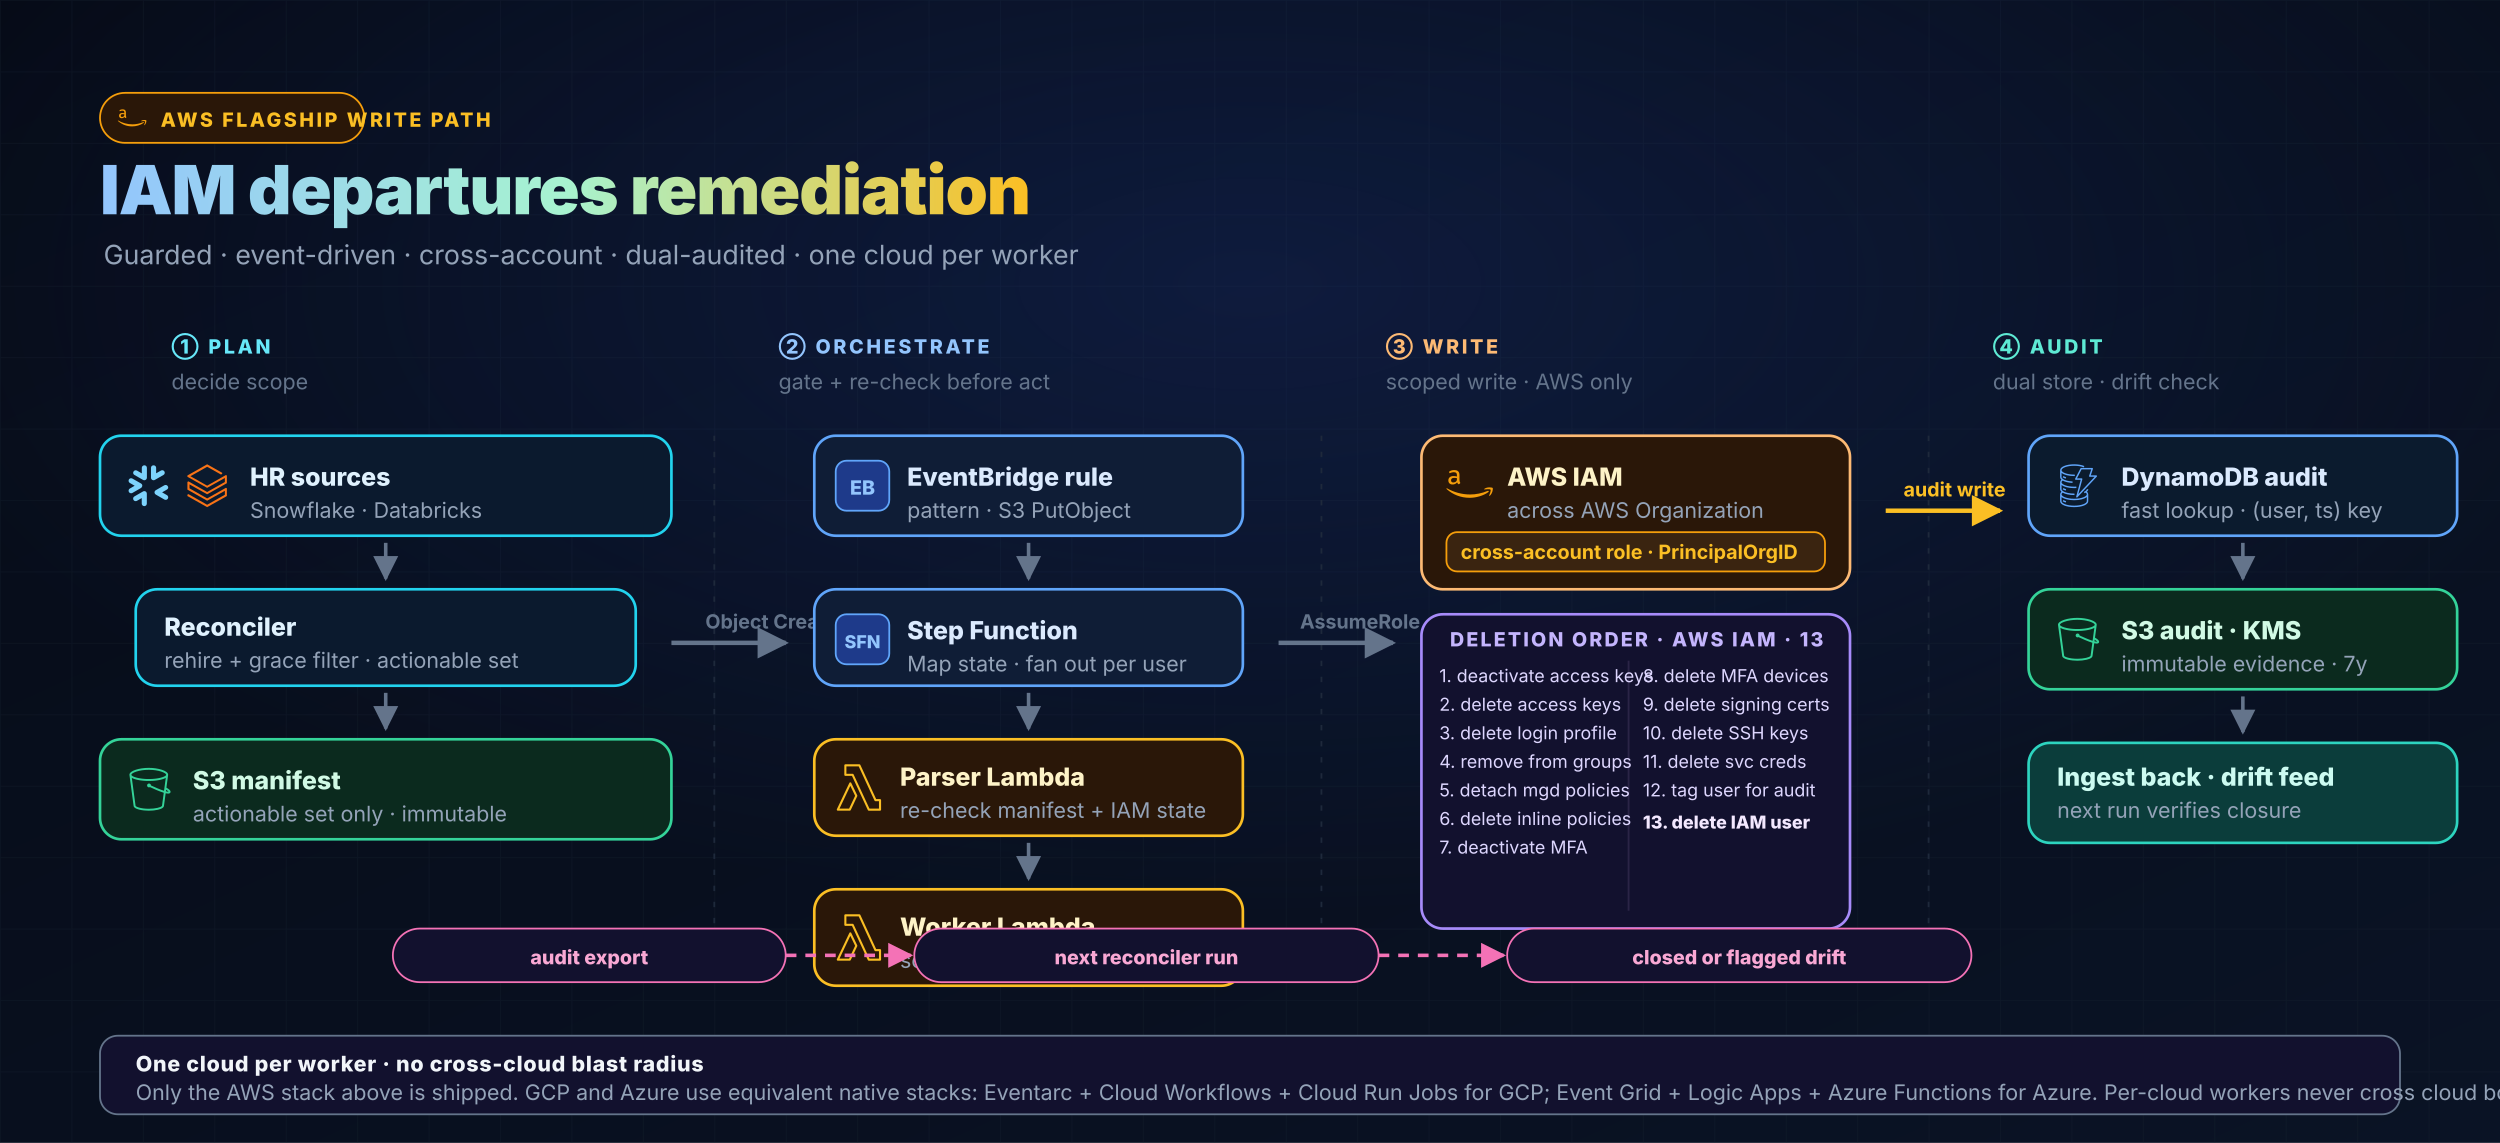
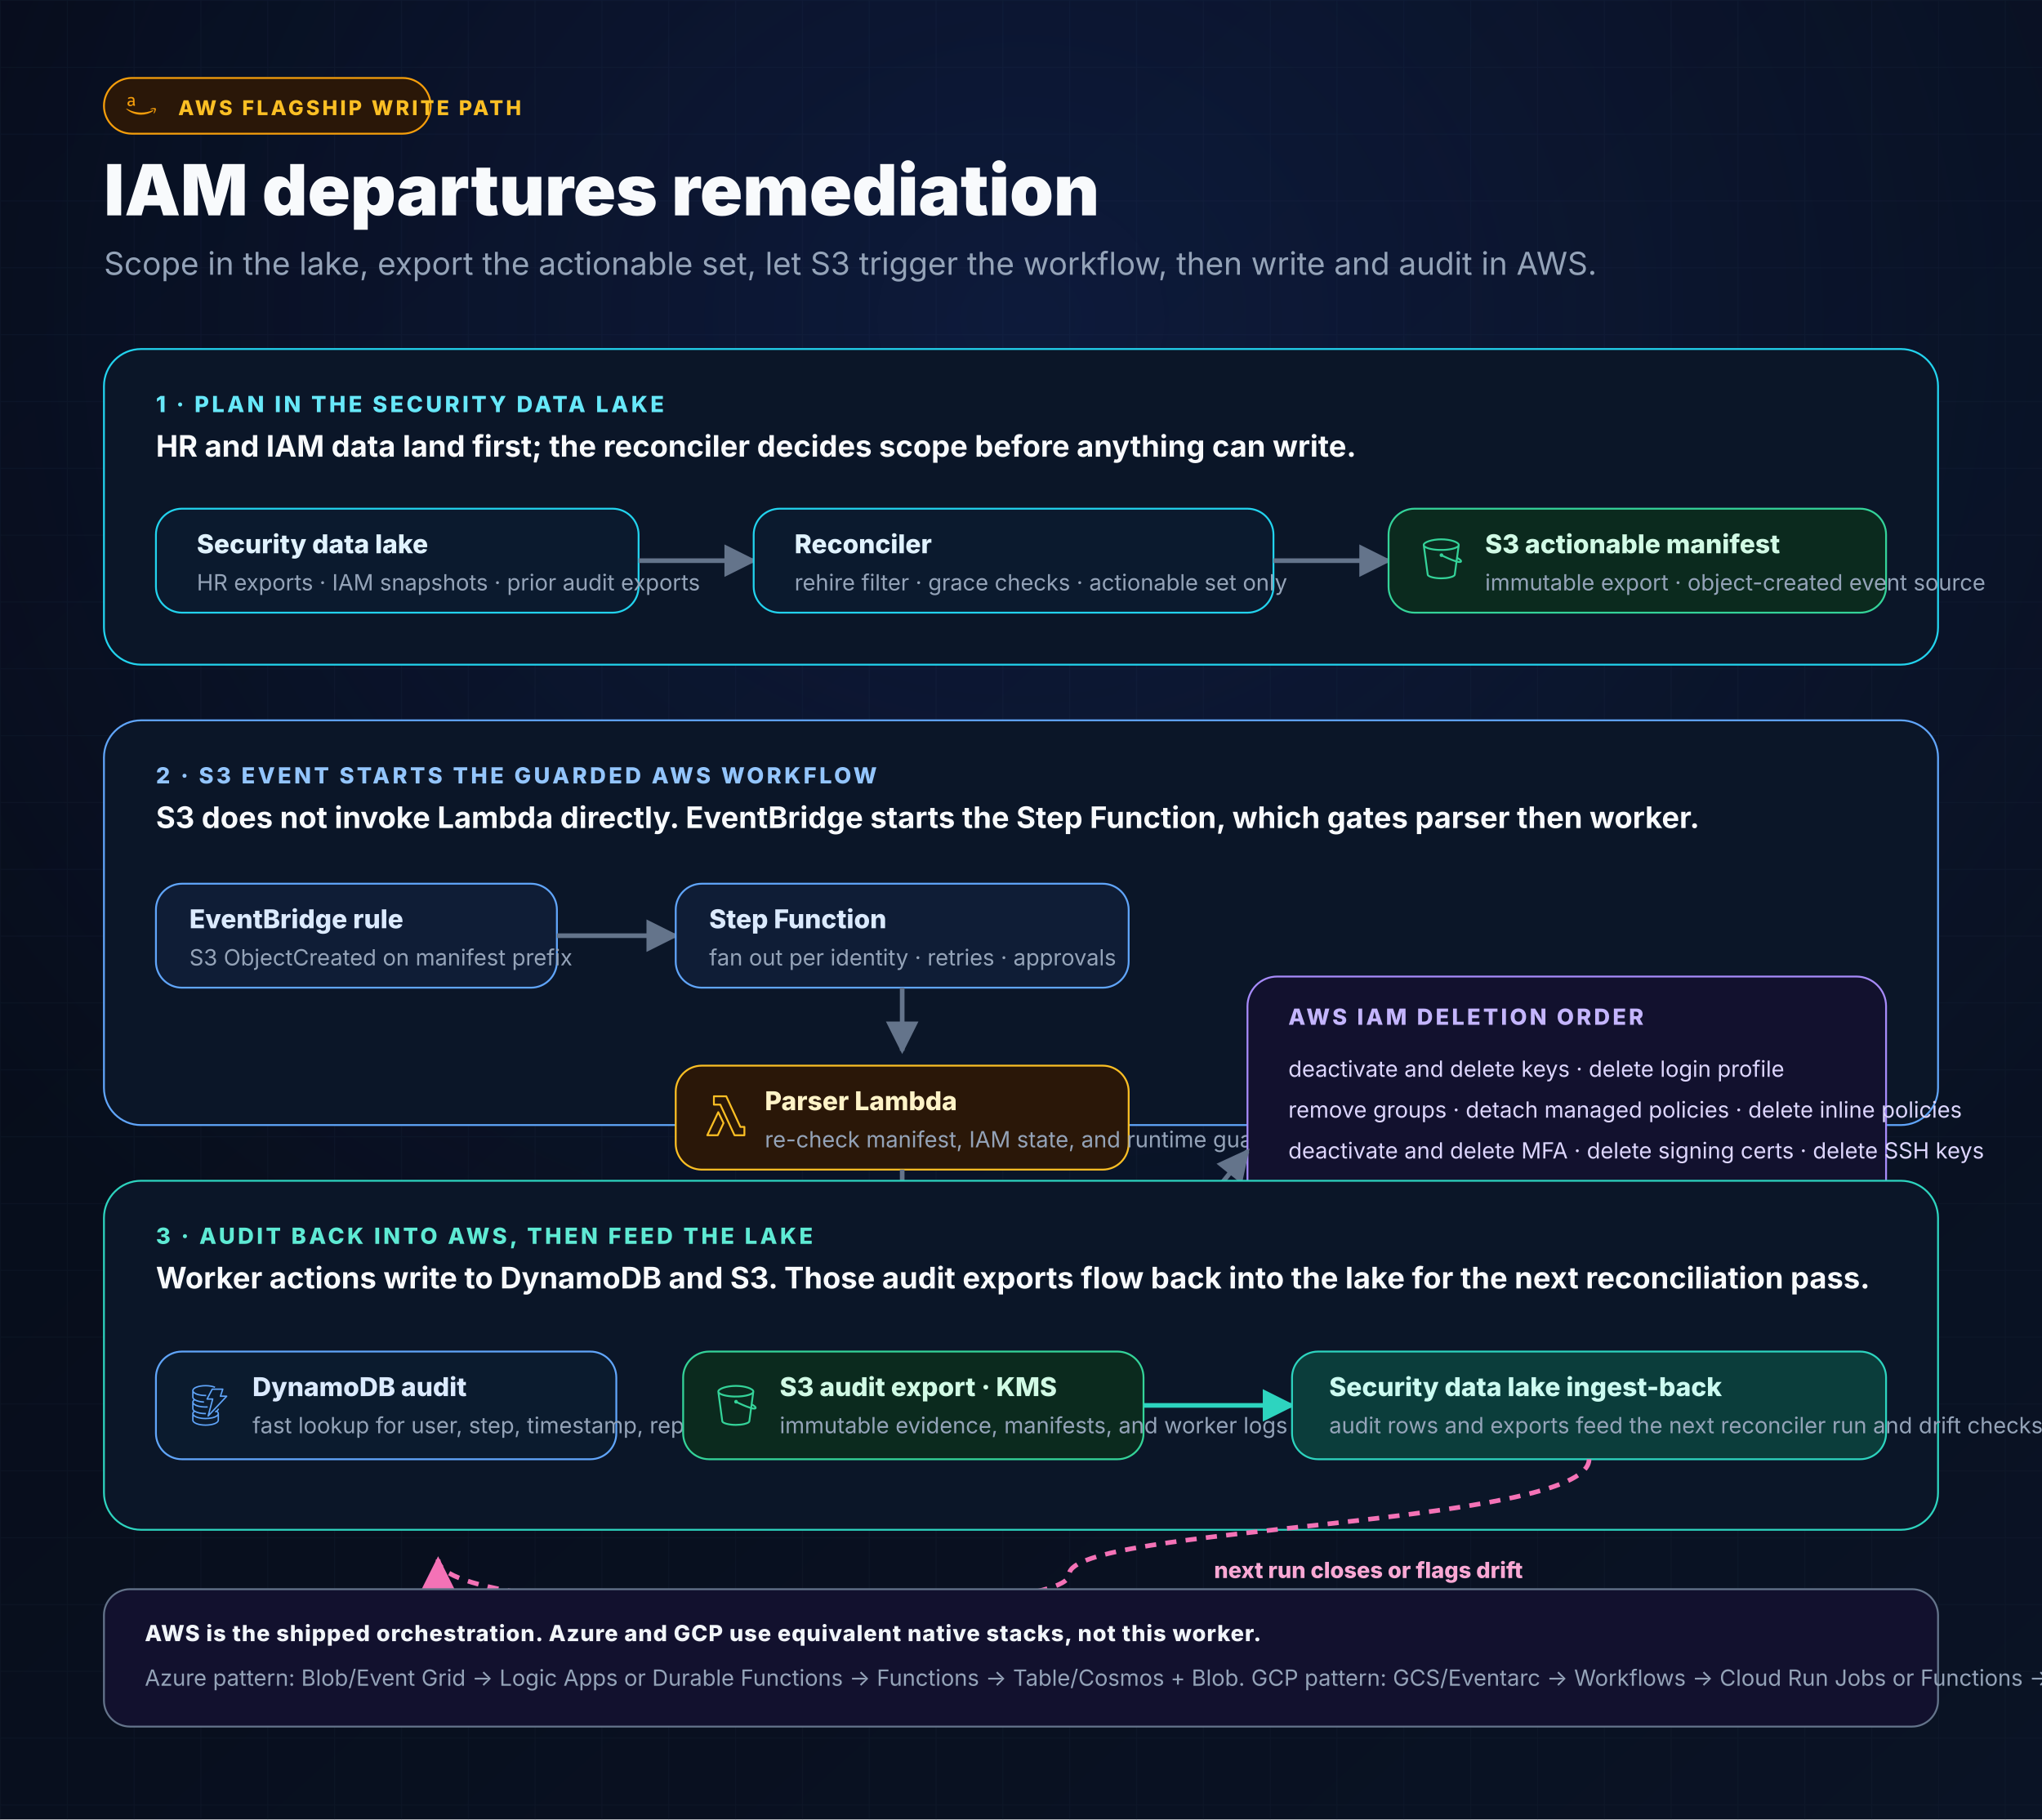
- <svg xmlns="http://www.w3.org/2000/svg" width="1400" height="640" viewBox="0 0 1400 640" role="img" aria-labelledby="title desc">
+ <svg xmlns="http://www.w3.org/2000/svg" width="1100" height="980" viewBox="0 0 1100 980" role="img" aria-labelledby="title desc">
  <defs>
    <linearGradient id="bg" x1="0" y1="0" x2="1" y2="1">
      <stop offset="0%" stop-color="#060b17" />
      <stop offset="100%" stop-color="#0a1325" />
    </linearGradient>
-     <radialGradient id="glow" cx="50%" cy="25%" r="55%">
-       <stop offset="0%" stop-color="#1e3a8a" stop-opacity="0.3" />
+     <radialGradient id="glow" cx="50%" cy="18%" r="65%">
+       <stop offset="0%" stop-color="#1e3a8a" stop-opacity="0.28" />
      <stop offset="100%" stop-color="#1e3a8a" stop-opacity="0" />
    </radialGradient>
-     <linearGradient id="title" x1="0" y1="0" x2="1" y2="0">
-       <stop offset="0%" stop-color="#93c5fd" />
-       <stop offset="50%" stop-color="#a7f3d0" />
-       <stop offset="100%" stop-color="#fbbf24" />
-     </linearGradient>
-     <pattern id="grid" x="0" y="0" width="40" height="40" patternUnits="userSpaceOnUse">
-       <path d="M40 0H0V40" fill="none" stroke="#1e293b" stroke-opacity="0.25" stroke-width="1" />
+     <pattern id="grid" x="0" y="0" width="36" height="36" patternUnits="userSpaceOnUse">
+       <path d="M36 0H0V36" fill="none" stroke="#1e293b" stroke-opacity="0.22" stroke-width="1" />
    </pattern>
    <marker id="arrow" viewBox="0 0 10 10" refX="9" refY="5" markerWidth="7" markerHeight="7" orient="auto">
-       <path d="M 0 0 L 10 5 L 0 10 z" fill="#64748b" />
-     </marker>
-     <marker id="arrowAmber" viewBox="0 0 10 10" refX="9" refY="5" markerWidth="7" markerHeight="7" orient="auto">
-       <path d="M 0 0 L 10 5 L 0 10 z" fill="#fbbf24" />
+       <path d="M0 0L10 5L0 10Z" fill="#64748b" />
    </marker>
    <marker id="arrowTeal" viewBox="0 0 10 10" refX="9" refY="5" markerWidth="7" markerHeight="7" orient="auto">
-       <path d="M 0 0 L 10 5 L 0 10 z" fill="#2dd4bf" />
+       <path d="M0 0L10 5L0 10Z" fill="#2dd4bf" />
    </marker>
-     <marker id="arrowDashed" viewBox="0 0 10 10" refX="9" refY="5" markerWidth="7" markerHeight="7" orient="auto">
-       <path d="M 0 0 L 10 5 L 0 10 z" fill="#f472b6" />
+     <marker id="arrowPink" viewBox="0 0 10 10" refX="9" refY="5" markerWidth="7" markerHeight="7" orient="auto">
+       <path d="M0 0L10 5L0 10Z" fill="#f472b6" />
    </marker>
    <symbol id="aws" viewBox="0 0 24 24">
      <path fill="#f59e0b" d="M6.763 10.036c0 .296.032.535.088.71.064.176.144.368.256.576.04.063.056.127.056.183 0 .08-.048.16-.152.24l-.503.335a.383.383 0 0 1-.208.072c-.08 0-.16-.04-.239-.112a2.47 2.47 0 0 1-.287-.375 6.18 6.18 0 0 1-.248-.471c-.622.734-1.405 1.101-2.347 1.101-.67 0-1.205-.191-1.596-.574-.391-.384-.59-.894-.59-1.533 0-.678.239-1.23.726-1.644.487-.415 1.133-.623 1.955-.623.272 0 .551.024.846.064.296.04.6.104.918.176v-.583c0-.607-.127-1.03-.375-1.277-.255-.248-.686-.367-1.3-.367-.28 0-.568.031-.863.103-.295.072-.583.16-.862.272a2.287 2.287 0 0 1-.28.104.488.488 0 0 1-.127.023c-.112 0-.168-.08-.168-.247v-.391c0-.128.016-.224.056-.28a.597.597 0 0 1 .224-.167c.279-.144.614-.264 1.005-.36a4.84 4.84 0 0 1 1.246-.151c.95 0 1.644.216 2.091.647.439.43.662 1.085.662 1.963v2.586zm-3.24 1.214c.263 0 .534-.048.822-.144.287-.096.543-.271.758-.51.128-.152.224-.32.272-.512.047-.191.08-.423.08-.694v-.335a6.66 6.66 0 0 0-.735-.136 6.02 6.02 0 0 0-.75-.048c-.535 0-.926.104-1.19.32-.263.215-.39.518-.39.917 0 .375.095.655.295.846.191.2.47.296.838.296zM21.698 16.207c-2.626 1.94-6.442 2.969-9.722 2.969-4.598 0-8.74-1.7-11.87-4.526-.247-.223-.024-.527.272-.351 3.384 1.963 7.559 3.153 11.877 3.153 2.914 0 6.114-.607 9.06-1.852.439-.2.814.287.383.607zM22.792 14.961c-.336-.43-2.22-.207-3.074-.103-.255.032-.295-.192-.063-.36 1.5-1.053 3.967-.75 4.254-.399.287.36-.08 2.826-1.485 4.007-.215.184-.423.088-.327-.151.32-.79 1.03-2.57.695-2.994z" />
    </symbol>
    <symbol id="lambda" viewBox="0 0 24 24">
      <path fill="#fbbf24" d="M4.986 0c-.294.003-.533.247-.534.548L4.446 5.456c0 .145.06.283.159.389a.532.532 0 0 0 .381.156h3.428l8.197 17.68a.536.536 0 0 0 .488.318h5.811c.297 0 .543-.245.543-.548V18.544c0-.303-.239-.548-.542-.548h-2.014L12.739.315C12.647.124 12.456 0 12.245 0h-7.254Zm.54 1.091h6.368l8.16 17.68a.536.536 0 0 0 .488.318h1.818v3.817H17.437L9.24 5.226a.536.536 0 0 0-.488-.318H5.522Zm2.014 8.237c-.21.001-.394.119-.486.31L.6 23.213a.551.551 0 0 0 .031.528.533.533 0 0 0 .454.25h6.169a.547.547 0 0 0 .497-.31l3.38-7.166a.54.54 0 0 0-.003-.469L8.036 9.637a.547.547 0 0 0-.494-.31Zm.006 1.804 2.488 5.152-3.121 6.621H1.946Z" />
    </symbol>
    <symbol id="s3" viewBox="0 0 24 24">
      <path fill="#34d399" d="M20.913 13.147l.12-.895c.947.576 1.258.922 1.354 1.071-.16.031-.562.046-1.474-.176zm-2.174 7.988a.547.547 0 0 0-.005.073c0 .084-.207.405-1.124.768a10.28 10.28 0 0 1-1.438.432c-1.405.325-3.128.504-4.853.504-4.612 0-7.412-1.184-7.412-1.704a.547.547 0 0 0-.005-.073L1.81 5.602c.135.078.28.154.432.227.042.02.086.038.128.057.134.062.272.122.417.18l.179.069c.154.058.314.114.478.168.043.013.084.029.13.043.207.065.423.127.646.187l.176.044c.175.044.353.087.534.127a23.414 23.414 0 0 0 .843.17l.121.023c.252.045.508.085.768.122.071.011.144.02.216.03.2.027.4.053.604.077l.24.027c.245.026.49.05.74.07l.081.009c.275.022.552.04.83.056l.233.012c.21.01.422.018.633.025a33.088 33.088 0 0 0 2.795-.026l.232-.011c.278-.016.555-.034.83-.056l.08-.008c.25-.02.497-.045.742-.072l.238-.026c.205-.024.408-.05.609-.077.07-.01.141-.019.211-.03.261-.037.519-.078.772-.122l.111-.02c.215-.04.427-.082.634-.125l.212-.047c.186-.041.368-.085.546-.13l.166-.042c.225-.06.444-.122.654-.189.04-.012.077-.026.115-.038a10.6 10.6 0 0 0 .493-.173c.058-.021.114-.044.17-.066.15-.06.293-.12.43-.185.038-.017.079-.034.116-.052.153-.073.3-.15.436-.228l-.976 7.245c-2.488-.78-5.805-2.292-7.311-3a1.09 1.09 0 0 0-1.088-1.085c-.6 0-1.088.489-1.088 1.088 0 .6.488 1.089 1.088 1.089.196 0 .378-.056.537-.148 1.72.812 5.144 2.367 7.715 3.15zm-7.42-20.047c5.677 0 9.676 1.759 9.75 2.736l-.014.113c-.01.033-.031.067-.048.101-.015.028-.026.057-.047.087-.024.033-.058.068-.09.102-.028.03-.051.06-.084.09-.038.035-.087.07-.133.105-.04.03-.074.06-.119.091-.053.036-.116.071-.177.107-.05.03-.095.06-.15.09-.068.036-.147.073-.222.11-.059.028-.114.057-.177.085-.084.038-.177.074-.268.111-.068.027-.13.054-.203.082-.097.036-.205.072-.31.107-.075.026-.148.053-.228.079-.111.035-.233.069-.35.103-.085.024-.165.05-.253.073-.124.034-.258.065-.389.098-.093.022-.181.046-.278.068-.139.032-.287.061-.433.091-.098.02-.191.041-.293.06-.155.03-.32.057-.482.084-.1.018-.198.036-.302.052-.166.026-.342.048-.515.072-.11.014-.213.03-.325.044-.181.023-.372.041-.56.06-.11.012-.218.025-.332.036-.188.016-.386.029-.58.043-.122.009-.24.02-.364.028-.207.012-.422.02-.635.028-.12.005-.234.012-.354.016a35.605 35.605 0 0 1-2.069 0c-.12-.004-.234-.011-.352-.016-.214-.008-.43-.016-.637-.028-.122-.008-.238-.02-.36-.027-.195-.015-.394-.028-.584-.044-.11-.01-.215-.024-.324-.035-.19-.02-.384-.038-.568-.06l-.315-.044c-.176-.024-.355-.046-.525-.073-.1-.015-.192-.033-.29-.05-.167-.028-.335-.055-.494-.086-.096-.018-.183-.038-.276-.056-.151-.032-.305-.062-.45-.095-.09-.02-.173-.043-.26-.064-.138-.034-.277-.067-.407-.102-.082-.022-.157-.046-.235-.069a11.75 11.75 0 0 1-.368-.108c-.075-.024-.141-.049-.213-.073-.11-.037-.223-.075-.325-.113-.067-.025-.125-.051-.188-.077-.096-.038-.195-.076-.282-.115-.06-.027-.11-.054-.166-.08-.08-.039-.162-.077-.233-.116-.052-.028-.094-.055-.142-.084-.063-.038-.13-.075-.185-.113-.043-.029-.075-.058-.113-.086-.048-.037-.098-.073-.139-.11-.032-.029-.054-.057-.08-.087-.033-.035-.069-.07-.093-.104-.02-.03-.031-.058-.046-.086-.018-.035-.039-.068-.049-.102l-.015-.113c.076-.977 4.074-2.736 9.748-2.736zm12.182 12.124c-.118-.628-.84-1.291-2.31-2.128l.963-7.16a.531.531 0 0 0 .005-.073C22.16 1.581 16.447 0 11.32 0 6.194 0 .482 1.581.482 3.851a.58.58 0 0 0 .005.072L2.819 21.25c.071 2.002 5.236 2.75 8.5 2.75 1.805 0 3.615-.188 5.098-.531.598-.138 1.133-.3 1.592-.48 1.18-.467 1.789-1.053 1.813-1.739l.945-7.018c.557.131 1.016.197 1.389.197.54 0 .902-.137 1.134-.413a.956.956 0 0 0 .21-.804Z" />
    </symbol>
    <symbol id="dynamo" viewBox="0 0 24 24">
-       <path fill="#60a5fa" d="M16.606 20.705v-2.371c-1.263 1.082-3.884 1.795-7.066 1.795-3.184 0-5.805-.714-7.068-1.797v2.369c0 1.168 2.903 2.47 7.068 2.47 4.16 0 7.06-1.3 7.066-2.466zm.001-6.765l.817-.005v.005c0 .517-.258.998-.75 1.441.601.54.75 1.071.75 1.449a1661.7 1661.7 0 0 0 0 3.87c0 1.881-3.389 3.3-7.884 3.3-4.471 0-7.846-1.404-7.88-3.27a583.119 583.119 0 0 1-.003-3.909c.001-.375.15-.9.745-1.437-.592-.538-.743-1.062-.746-1.435v-3.892c.002-.377.153-.903.747-1.438-.593-.54-.744-1.062-.747-1.435 0-1.357-.002-2.735.002-3.897C1.674 1.412 5.056 0 9.54 0c2.159 0 4.233.356 5.689.974l-.315.766c-1.36-.58-3.319-.91-5.374-.91-4.165 0-7.067 1.3-7.067 2.47 0 1.168 2.902 2.47 7.067 2.47.115 0 .222 0 .334-.005l.033.828c-.122.006-.245.006-.367.006-3.184 0-5.805-.714-7.068-1.798v2.38c.005.45.45.843.821 1.093 1.116.736 3.114 1.239 5.34 1.342l-.037.829c-2.254-.105-4.23-.59-5.5-1.332-.318.245-.623.573-.623.952 0 1.168 2.902 2.47 7.067 2.47.411 0 .812-.014 1.203-.042l.06.826c-.41.03-.833.045-1.263.045-3.184 0-5.805-.713-7.068-1.797v2.368c.005.462.449.855.821 1.104 1.275.842 3.67 1.366 6.247 1.366h.182v.83H9.54c-2.62 0-4.99-.507-6.444-1.359-.317.245-.623.574-.623.954 0 1.168 2.902 2.47 7.067 2.47 4.159 0 7.058-1.298 7.066-2.465v-.007c0-.377-.303-.705-.62-.948a5.732 5.732 0 0 1-.662.336l-.316-.764c.3-.128.56-.266.776-.412.376-.254.823-.651.823-1.1zm4.377-6.915h-2.717a.406.406 0 0 1-.332-.173.42.42 0 0 1-.055-.375l1.204-3.597h-5.403l-2.583 4.974h2.623c.128 0 .248.06.325.164a.418.418 0 0 1 .069.36l-2.249 8.365zm1.249-.128l-10.89 11.608a.408.408 0 0 1-.498.075.418.418 0 0 1-.192-.471l2.534-9.426h-2.766a.407.407 0 0 1-.349-.2.418.418 0 0 1-.012-.407l3.014-5.804a.408.408 0 0 1 .36-.222h6.22c.132 0 .256.065.332.174a.422.422 0 0 1 .055.374l-1.204 3.598h3.1c.164 0 .31.099.375.251a.422.422 0 0 1-.08.45zM3.085 20.723a8.107 8.107 0 0 0 1.72.72l.233-.794a7.32 7.32 0 0 1-1.546-.645zm1.72-5.984l.233-.795a7.262 7.262 0 0 1-1.546-.646l-.407.72a8.051 8.051 0 0 0 1.72.72zm-1.72-7.427l.407-.719c.418.244.939.462 1.546.646l-.232.794a8.046 8.046 0 0 1-1.72-.72Z" />
-     </symbol>
-     <symbol id="snowflake" viewBox="0 0 24 24">
-       <path fill="#7dd3fc" d="M7.602 12.4c.038-.151.076-.304.076-.456 0-.114-.038-.228-.038-.342-.114-.343-.304-.647-.646-.838l-4.87-2.777c-.685-.38-1.56-.152-1.94.533-.381.685-.153 1.56.532 1.94l2.701 1.56-2.701 1.56c-.685.38-.913 1.256-.533 1.94.38.685 1.256.914 1.94.533l4.832-2.777c.343-.267.571-.533.647-.876zm1.332 2.626c-.266-.038-.57.038-.837.19l-4.832 2.777c-.685.38-.913 1.256-.532 1.94.38.686 1.255.914 1.94.533l2.701-1.56v3.12c0 .8.647 1.408 1.446 1.408.799 0 1.407-.647 1.407-1.408v-5.592c0-.761-.57-1.37-1.293-1.408zm4.946-6.088c.266.038.57-.038.837-.19l4.832-2.777c.685-.38.913-1.256.532-1.94-.38-.686-1.255-.914-1.94-.533l-2.701 1.56V1.975c0-.799-.647-1.408-1.446-1.408-.799 0-1.446.609-1.446 1.408V7.53c0 .76.609 1.37 1.332 1.407zM3.265 5.97l4.832 2.777c.266.152.533.19.837.19.723-.038 1.331-.684 1.331-1.407V1.975c0-.799-.646-1.408-1.407-1.408-.799 0-1.446.647-1.446 1.408v3.12l-2.701-1.56c-.685-.38-1.56-.152-1.94.533-.419.646-.19 1.521.494 1.902zm18.22 8.184l-2.701 1.56 2.7 1.56c.686.38.914 1.256.533 1.94-.38.685-1.255.913-1.94.533l-4.832-2.778a1.644 1.644 0 01-.647-.798c-.037-.153-.076-.305-.076-.457 0-.114.039-.228.039-.342.114-.343.342-.647.646-.837l4.832-2.778c.685-.38 1.56-.152 1.94.533.457.609.19 1.484-.494 1.864z" />
-     </symbol>
-     <symbol id="databricks" viewBox="0 0 24 24">
-       <path fill="#f97316" d="M.95 14.184L12 20.403l9.919-5.55v2.21L12 22.662l-10.484-5.96-.565.308v.77L12 24l11.05-6.218v-4.317l-.515-.309L12 19.118l-9.867-5.653v-2.21L12 16.805l11.05-6.218V6.32l-.515-.308L12 11.974 2.647 6.681 12 1.388l7.76 4.368.668-.411v-.566L12 0 .95 6.27v.72L12 13.207l9.919-5.55v2.26L12 15.52 1.516 9.56l-.565.308Z" />
+       <path fill="#60a5fa" d="M16.606 20.705v-2.371c-1.263 1.082-3.884 1.795-7.066 1.795-3.184 0-5.805-.714-7.068-1.797v2.369c0 1.168 2.903 2.47 7.068 2.47 4.16 0 7.06-1.3 7.066-2.466zm.001-6.765l.817-.005v.005c0 .517-.258.998-.75 1.441.601.54.75 1.071.75 1.449a1661.7 1661.7 0 0 0 0 3.87c0 1.881-3.389 3.3-7.884 3.3-4.471 0-7.846-1.404-7.88-3.27a583.119 583.119 0 0 1-.003-3.909c.001-.375.15-.9.745-1.437-.592-.538-.743-1.062-.746-1.435v-3.892c.002-.377.153-.903.747-1.438-.593-.54-.744-1.062-.747-1.435 0-1.357-.002-2.735.002-3.897C1.674 1.412 5.056 0 9.54 0c2.159 0 4.233.356 5.689.974l-.315.766c-1.36-.58-3.319-.91-5.374-.91-4.165 0-7.067 1.3-7.067 2.47 0 1.168 2.902 2.47 7.067 2.47.115 0 .222 0 .334-.005l.033.828c-.122.006-.245.006-.367.006-3.184 0-5.805-.714-7.068-1.798v2.38c.005.45.45.843.821 1.093 1.116.736 3.114 1.239 5.34 1.342l-.037.829c-2.254-.105-4.23-.59-5.5-1.332-.318.245-.623.573-.623.952 0 1.168 2.902 2.47 7.067 2.47.411 0 .812-.014 1.203-.042l.06.826c-.41.03-.833.045-1.263.045-3.184 0-5.805-.713-7.068-1.797v2.368c.005.462.449.855.821 1.104 1.275.842 3.67 1.366 6.247 1.366h.182v.83H9.54c-2.62 0-4.99-.507-6.444-1.359-.317.245-.623.574-.623.954 0 1.168 2.902 2.47 7.067 2.47 4.159 0 7.058-1.298 7.066-2.465v-.007c0-.377-.303-.705-.62-.948a5.732 5.732 0 0 1-.662.336l-.316-.764c.3-.128.56-.266.776-.412.376-.254.823-.651.823-1.1zm4.377-6.915h-2.717a.406.406 0 0 1-.332-.173.42.42 0 0 1-.055-.375l1.204-3.597h-5.403l-2.583 4.974h2.623c.128 0 .248.06.325.164a.418.418 0 0 1 .069.36l-2.249 8.365zm1.249-.128l-10.89 11.608a.408.408 0 0 1-.498.075.418.418 0 0 1-.192-.471l2.534-9.426h-2.766a.407.407 0 0 1-.349-.2.418.418 0 0 1-.012-.407l3.014-5.804a.408.408 0 0 1 .36-.222h6.22c.132 0 .256.065.332.174a.422.422 0 0 1 .055.374l-1.204 3.598h3.1c.164 0 .31.099.375.251a.422.422 0 0 1-.08.45z" />
    </symbol>
  </defs>
-   <rect width="1400" height="640" fill="url(#bg)" />
-   <rect width="1400" height="640" fill="url(#grid)" />
-   <rect width="1400" height="640" fill="url(#glow)" />
+   <rect width="1100" height="980" fill="url(#bg)" />
+   <rect width="1100" height="980" fill="url(#grid)" />
+   <rect width="1100" height="980" fill="url(#glow)" />
  <g font-family="Inter, Segoe UI, ui-sans-serif, Arial, sans-serif">
-     <g transform="translate(56,52)">
-       <rect x="0" y="0" width="148" height="28" rx="14" fill="#2a1708" stroke="#f59e0b" />
-       <use href="#aws" x="10" y="6" width="16" height="16" />
-       <text x="34" y="19" fill="#fbbf24" font-size="11" font-weight="800" letter-spacing="1.4">AWS FLAGSHIP WRITE PATH</text>
+     <g transform="translate(56,42)">
+       <rect x="0" y="0" width="176" height="30" rx="15" fill="#2a1708" stroke="#f59e0b" />
+       <use href="#aws" x="12" y="7" width="16" height="16" />
+       <text x="40" y="20" fill="#fbbf24" font-size="11" font-weight="800" letter-spacing="1.4">AWS FLAGSHIP WRITE PATH</text>
    </g>
-     <text x="56" y="120" font-size="38" font-weight="900" fill="url(#title)" letter-spacing="-0.6">IAM departures remediation</text>
-     <text x="58" y="148" fill="#94a3b8" font-size="15">Guarded · event-driven · cross-account · dual-audited · one cloud per worker</text>
-     <g font-size="11" font-weight="800" letter-spacing="1.5">
-       <text x="96" y="198" fill="#67e8f9">① PLAN</text>
-       <text x="436" y="198" fill="#93c5fd">② ORCHESTRATE</text>
-       <text x="776" y="198" fill="#fdba74">③ WRITE</text>
-       <text x="1116" y="198" fill="#5eead4">④ AUDIT</text>
+     <text x="56" y="116" font-size="38" font-weight="900" fill="#f8fafc">IAM departures remediation</text>
+     <text x="56" y="148" fill="#94a3b8" font-size="17">Scope in the lake, export the actionable set, let S3 trigger the workflow, then write and audit in AWS.</text>
+     <g transform="translate(56,188)">
+       <rect x="0" y="0" width="988" height="170" rx="20" fill="#0b1628" stroke="#22d3ee" />
+       <text x="28" y="34" fill="#67e8f9" font-size="12" font-weight="800" letter-spacing="1.5">1 · PLAN IN THE SECURITY DATA LAKE</text>
+       <text x="28" y="58" fill="#f8fafc" font-size="16" font-weight="700">HR and IAM data land first; the reconciler decides scope before anything can write.</text>
+       <rect x="28" y="86" width="260" height="56" rx="14" fill="#0b1a2e" stroke="#22d3ee" />
+       <text x="50" y="110" fill="#e0f2fe" font-size="14" font-weight="800">Security data lake</text>
+       <text x="50" y="130" fill="#94a3b8" font-size="12">HR exports · IAM snapshots · prior audit exports</text>
+       <path d="M288,114 L350,114" fill="none" stroke="#64748b" stroke-width="2.5" marker-end="url(#arrow)" />
+       <rect x="350" y="86" width="280" height="56" rx="14" fill="#0b1a2e" stroke="#22d3ee" />
+       <text x="372" y="110" fill="#e0f2fe" font-size="14" font-weight="800">Reconciler</text>
+       <text x="372" y="130" fill="#94a3b8" font-size="12">rehire filter · grace checks · actionable set only</text>
+       <path d="M630,114 L692,114" fill="none" stroke="#64748b" stroke-width="2.5" marker-end="url(#arrow)" />
+       <rect x="692" y="86" width="268" height="56" rx="14" fill="#0b2a1e" stroke="#34d399" />
+       <use href="#s3" x="710" y="102" width="22" height="22" />
+       <text x="744" y="110" fill="#d1fae5" font-size="14" font-weight="800">S3 actionable manifest</text>
+       <text x="744" y="130" fill="#94a3b8" font-size="12">immutable export · object-created event source</text>
    </g>
-     <g font-size="12" fill="#64748b">
-       <text x="96" y="218">decide scope</text>
-       <text x="436" y="218">gate + re-check before act</text>
-       <text x="776" y="218">scoped write · AWS only</text>
-       <text x="1116" y="218">dual store · drift check</text>
+     <g transform="translate(56,388)">
+       <rect x="0" y="0" width="988" height="218" rx="20" fill="#0b1628" stroke="#60a5fa" />
+       <text x="28" y="34" fill="#93c5fd" font-size="12" font-weight="800" letter-spacing="1.5">2 · S3 EVENT STARTS THE GUARDED AWS WORKFLOW</text>
+       <text x="28" y="58" fill="#f8fafc" font-size="16" font-weight="700">S3 does not invoke Lambda directly. EventBridge starts the Step Function, which gates parser then worker.</text>
+       <rect x="28" y="88" width="216" height="56" rx="14" fill="#0f1d36" stroke="#60a5fa" />
+       <text x="46" y="112" fill="#dbeafe" font-size="14" font-weight="800">EventBridge rule</text>
+       <text x="46" y="132" fill="#94a3b8" font-size="12">S3 ObjectCreated on manifest prefix</text>
+       <path d="M244,116 L308,116" fill="none" stroke="#64748b" stroke-width="2.5" marker-end="url(#arrow)" />
+       <rect x="308" y="88" width="244" height="56" rx="14" fill="#0f1d36" stroke="#60a5fa" />
+       <text x="326" y="112" fill="#dbeafe" font-size="14" font-weight="800">Step Function</text>
+       <text x="326" y="132" fill="#94a3b8" font-size="12">fan out per identity · retries · approvals</text>
+       <path d="M430,144 L430,178" fill="none" stroke="#64748b" stroke-width="2.5" marker-end="url(#arrow)" />
+       <rect x="308" y="186" width="244" height="56" rx="14" fill="#2a1708" stroke="#fbbf24" />
+       <use href="#lambda" x="324" y="202" width="22" height="22" />
+       <text x="356" y="210" fill="#fef3c7" font-size="14" font-weight="800">Parser Lambda</text>
+       <text x="356" y="230" fill="#94a3b8" font-size="12">re-check manifest, IAM state, and runtime guards</text>
+       <path d="M430,242 L430,276" fill="none" stroke="#64748b" stroke-width="2.5" marker-end="url(#arrow)" />
+       <rect x="308" y="284" width="244" height="56" rx="14" fill="#2a1708" stroke="#fbbf24" />
+       <use href="#lambda" x="324" y="300" width="22" height="22" />
+       <text x="356" y="308" fill="#fef3c7" font-size="14" font-weight="800">Worker Lambda</text>
+       <text x="356" y="328" fill="#94a3b8" font-size="12">AWS-only scoped principal · cross-account STS</text>
+       <rect x="616" y="138" width="344" height="144" rx="16" fill="#12112e" stroke="#a78bfa" />
+       <text x="638" y="164" fill="#c4b5fd" font-size="12" font-weight="800" letter-spacing="1.4">AWS IAM DELETION ORDER</text>
+       <text x="638" y="192" fill="#ddd6fe" font-size="12">deactivate and delete keys · delete login profile</text>
+       <text x="638" y="214" fill="#ddd6fe" font-size="12">remove groups · detach managed policies · delete inline policies</text>
+       <text x="638" y="236" fill="#ddd6fe" font-size="12">deactivate and delete MFA · delete signing certs · delete SSH keys</text>
+       <text x="638" y="258" fill="#ddd6fe" font-size="12">delete service creds · tag for audit · delete IAM user</text>
+       <path d="M552,312 L616,232" fill="none" stroke="#64748b" stroke-width="2.5" marker-end="url(#arrow)" />
    </g>
-     <g stroke="#1e293b" stroke-width="1" stroke-dasharray="3 6">
-       <line x1="400" y1="244" x2="400" y2="520" />
-       <line x1="740" y1="244" x2="740" y2="520" />
-       <line x1="1080" y1="244" x2="1080" y2="520" />
+     <g transform="translate(56,636)">
+       <rect x="0" y="0" width="988" height="188" rx="20" fill="#0b1628" stroke="#2dd4bf" />
+       <text x="28" y="34" fill="#5eead4" font-size="12" font-weight="800" letter-spacing="1.5">3 · AUDIT BACK INTO AWS, THEN FEED THE LAKE</text>
+       <text x="28" y="58" fill="#f8fafc" font-size="16" font-weight="700">Worker actions write to DynamoDB and S3. Those audit exports flow back into the lake for the next reconciliation pass.</text>
+       <rect x="28" y="92" width="248" height="58" rx="14" fill="#0b1b2e" stroke="#60a5fa" />
+       <use href="#dynamo" x="46" y="110" width="22" height="22" />
+       <text x="80" y="116" fill="#dbeafe" font-size="14" font-weight="800">DynamoDB audit</text>
+       <text x="80" y="136" fill="#94a3b8" font-size="12">fast lookup for user, step, timestamp, replay state</text>
+       <rect x="312" y="92" width="248" height="58" rx="14" fill="#0b2a1e" stroke="#34d399" />
+       <use href="#s3" x="330" y="110" width="22" height="22" />
+       <text x="364" y="116" fill="#d1fae5" font-size="14" font-weight="800">S3 audit export · KMS</text>
+       <text x="364" y="136" fill="#94a3b8" font-size="12">immutable evidence, manifests, and worker logs</text>
+       <path d="M560,121 L640,121" fill="none" stroke="#2dd4bf" stroke-width="2.5" marker-end="url(#arrowTeal)" />
+       <rect x="640" y="92" width="320" height="58" rx="14" fill="#0b3d3b" stroke="#2dd4bf" />
+       <text x="660" y="116" fill="#ccfbf1" font-size="14" font-weight="800">Security data lake ingest-back</text>
+       <text x="660" y="136" fill="#94a3b8" font-size="12">audit rows and exports feed the next reconciler run and drift checks</text>
+       <path d="M800,150 C800,186 520,186 520,212 C520,238 180,238 180,204" fill="none" stroke="#f472b6" stroke-width="2.5" stroke-dasharray="6 5" marker-end="url(#arrowPink)" />
+       <text x="598" y="214" fill="#f9a8d4" font-size="12" font-weight="800">next run closes or flags drift</text>
    </g>
-     <g transform="translate(56,244)">
-       <rect x="0" y="0" width="320" height="56" rx="12" fill="#0b1a2e" stroke="#22d3ee" stroke-width="1.5" />
-       <use href="#snowflake" x="16" y="16" width="24" height="24" />
-       <use href="#databricks" x="48" y="16" width="24" height="24" />
-       <text x="84" y="28" fill="#e0f2fe" font-size="14" font-weight="800">HR sources</text>
-       <text x="84" y="46" fill="#94a3b8" font-size="12">Snowflake · Databricks</text>
-       <path d="M160,60 L160,80" stroke="#64748b" stroke-width="2" fill="none" marker-end="url(#arrow)" />
-       <rect x="20" y="86" width="280" height="54" rx="12" fill="#0b1a2e" stroke="#22d3ee" stroke-width="1.5" />
-       <text x="36" y="112" fill="#e0f2fe" font-size="14" font-weight="800">Reconciler</text>
-       <text x="36" y="130" fill="#94a3b8" font-size="12">rehire + grace filter · actionable set</text>
-       <path d="M160,144 L160,164" stroke="#64748b" stroke-width="2" fill="none" marker-end="url(#arrow)" />
-       <rect x="0" y="170" width="320" height="56" rx="12" fill="#0b2a1e" stroke="#34d399" stroke-width="1.5" />
-       <use href="#s3" x="16" y="186" width="24" height="24" />
-       <text x="52" y="198" fill="#d1fae5" font-size="14" font-weight="800">S3 manifest</text>
-       <text x="52" y="216" fill="#94a3b8" font-size="12">actionable set only · immutable</text>
-     </g>
-     <path d="M376,360 L440,360" stroke="#64748b" stroke-width="2.5" fill="none" marker-end="url(#arrow)" />
-     <text x="395" y="352" fill="#64748b" font-size="11" font-weight="700">Object Created</text>
-     <g transform="translate(456,244)">
-       <rect x="0" y="0" width="240" height="56" rx="12" fill="#0f1d36" stroke="#60a5fa" stroke-width="1.5" />
-       <rect x="12" y="14" width="30" height="28" rx="6" fill="#1e3a8a" stroke="#60a5fa" />
-       <text x="27" y="33" text-anchor="middle" fill="#93c5fd" font-size="11" font-weight="800">EB</text>
-       <text x="52" y="28" fill="#dbeafe" font-size="14" font-weight="800">EventBridge rule</text>
-       <text x="52" y="46" fill="#94a3b8" font-size="12">pattern · S3 PutObject</text>
-       <path d="M120,60 L120,80" stroke="#64748b" stroke-width="2" fill="none" marker-end="url(#arrow)" />
-       <rect x="0" y="86" width="240" height="54" rx="12" fill="#0f1d36" stroke="#60a5fa" stroke-width="1.5" />
-       <rect x="12" y="100" width="30" height="28" rx="6" fill="#1e3a8a" stroke="#60a5fa" />
-       <text x="27" y="119" text-anchor="middle" fill="#93c5fd" font-size="10" font-weight="800">SFN</text>
-       <text x="52" y="114" fill="#dbeafe" font-size="14" font-weight="800">Step Function</text>
-       <text x="52" y="132" fill="#94a3b8" font-size="12">Map state · fan out per user</text>
-       <path d="M120,144 L120,164" stroke="#64748b" stroke-width="2" fill="none" marker-end="url(#arrow)" />
-       <rect x="0" y="170" width="240" height="54" rx="12" fill="#2a1708" stroke="#fbbf24" stroke-width="1.5" />
-       <use href="#lambda" x="12" y="184" width="26" height="26" />
-       <text x="48" y="196" fill="#fef3c7" font-size="14" font-weight="800">Parser Lambda</text>
-       <text x="48" y="214" fill="#94a3b8" font-size="12">re-check manifest + IAM state</text>
-       <path d="M120,228 L120,248" stroke="#64748b" stroke-width="2" fill="none" marker-end="url(#arrow)" />
-       <rect x="0" y="254" width="240" height="54" rx="12" fill="#2a1708" stroke="#fbbf24" stroke-width="1.5" />
-       <use href="#lambda" x="12" y="268" width="26" height="26" />
-       <text x="48" y="280" fill="#fef3c7" font-size="14" font-weight="800">Worker Lambda</text>
-       <text x="48" y="298" fill="#94a3b8" font-size="12">scoped principal · cross-account STS</text>
-     </g>
-     <path d="M716,360 L780,360" stroke="#64748b" stroke-width="2.5" fill="none" marker-end="url(#arrow)" />
-     <text x="728" y="352" fill="#64748b" font-size="11" font-weight="700">AssumeRole</text>
-     <g transform="translate(796,244)">
-       <rect x="0" y="0" width="240" height="86" rx="12" fill="#2a1708" stroke="#fdba74" stroke-width="1.5" />
-       <use href="#aws" x="14" y="14" width="26" height="26" />
-       <text x="48" y="28" fill="#fef3c7" font-size="14" font-weight="800">AWS IAM</text>
-       <text x="48" y="46" fill="#94a3b8" font-size="12">across AWS Organization</text>
-       <rect x="14" y="54" width="212" height="22" rx="6" fill="#3a2410" stroke="#f59e0b" />
-       <text x="22" y="69" fill="#fbbf24" font-size="11" font-weight="700">cross-account role · PrincipalOrgID</text>
-       <rect x="0" y="100" width="240" height="176" rx="12" fill="#12112e" stroke="#a78bfa" stroke-width="1.5" />
-       <text x="16" y="118" fill="#c4b5fd" font-size="11" font-weight="800" letter-spacing="1.2">DELETION ORDER · AWS IAM · 13</text>
-       <line x1="116" y1="126" x2="116" y2="266" stroke="#2a2446" stroke-width="1" />
-       <g font-size="10" fill="#ddd6fe">
-         <text x="10" y="138">1. deactivate access keys</text>
-         <text x="10" y="154">2. delete access keys</text>
-         <text x="10" y="170">3. delete login profile</text>
-         <text x="10" y="186">4. remove from groups</text>
-         <text x="10" y="202">5. detach mgd policies</text>
-         <text x="10" y="218">6. delete inline policies</text>
-         <text x="10" y="234">7. deactivate MFA</text>
-         <text x="124" y="138">8. delete MFA devices</text>
-         <text x="124" y="154">9. delete signing certs</text>
-         <text x="124" y="170">10. delete SSH keys</text>
-         <text x="124" y="186">11. delete svc creds</text>
-         <text x="124" y="202">12. tag user for audit</text>
-         <text x="124" y="220" font-weight="800" fill="#f3e8ff">13. delete IAM user</text>
-       </g>
-     </g>
-     <path d="M1056,286 L1120,286" stroke="#fbbf24" stroke-width="2.5" fill="none" marker-end="url(#arrowAmber)" />
-     <text x="1066" y="278" fill="#fbbf24" font-size="11" font-weight="700">audit write</text>
-     <g transform="translate(1136,244)">
-       <rect x="0" y="0" width="240" height="56" rx="12" fill="#0b1b2e" stroke="#60a5fa" stroke-width="1.5" />
-       <use href="#dynamo" x="16" y="16" width="24" height="24" />
-       <text x="52" y="28" fill="#dbeafe" font-size="14" font-weight="800">DynamoDB audit</text>
-       <text x="52" y="46" fill="#94a3b8" font-size="12">fast lookup · (user, ts) key</text>
-       <path d="M120,60 L120,80" stroke="#64748b" stroke-width="2" fill="none" marker-end="url(#arrow)" />
-       <rect x="0" y="86" width="240" height="56" rx="12" fill="#0b2a1e" stroke="#34d399" stroke-width="1.5" />
-       <use href="#s3" x="16" y="102" width="24" height="24" />
-       <text x="52" y="114" fill="#d1fae5" font-size="14" font-weight="800">S3 audit · KMS</text>
-       <text x="52" y="132" fill="#94a3b8" font-size="12">immutable evidence · 7y</text>
-       <path d="M120,146 L120,166" stroke="#64748b" stroke-width="2" fill="none" marker-end="url(#arrow)" />
-       <rect x="0" y="172" width="240" height="56" rx="12" fill="#0b3d3b" stroke="#2dd4bf" stroke-width="1.5" />
-       <text x="16" y="196" fill="#ccfbf1" font-size="14" font-weight="800">Ingest back · drift feed</text>
-       <text x="16" y="214" fill="#94a3b8" font-size="12">next run verifies closure</text>
-     </g>
-     <g transform="translate(220,520)">
-       <rect x="0" y="0" width="220" height="30" rx="15" fill="#12112e" stroke="#f472b6" />
-       <text x="110" y="20" text-anchor="middle" fill="#f9a8d4" font-size="11" font-weight="800">audit export</text>
-       <rect x="292" y="0" width="260" height="30" rx="15" fill="#12112e" stroke="#f472b6" />
-       <text x="422" y="20" text-anchor="middle" fill="#f9a8d4" font-size="11" font-weight="800">next reconciler run</text>
-       <rect x="624" y="0" width="260" height="30" rx="15" fill="#12112e" stroke="#f472b6" />
-       <text x="754" y="20" text-anchor="middle" fill="#f9a8d4" font-size="11" font-weight="800">closed or flagged drift</text>
-       <path d="M220,15 L290,15" fill="none" stroke="#f472b6" stroke-width="2" stroke-dasharray="6 5" marker-end="url(#arrowDashed)" />
-       <path d="M552,15 L622,15" fill="none" stroke="#f472b6" stroke-width="2" stroke-dasharray="6 5" marker-end="url(#arrowDashed)" />
-     </g>
-     <g transform="translate(56,580)">
-       <rect x="0" y="0" width="1288" height="44" rx="10" fill="#12112e" stroke="#64748b" />
-       <text x="20" y="20" fill="#f1f5f9" font-size="12" font-weight="800" letter-spacing="0.4">One cloud per worker · no cross-cloud blast radius</text>
-       <text x="20" y="36" fill="#94a3b8" font-size="12">Only the AWS stack above is shipped. GCP and Azure use equivalent native stacks: Eventarc + Cloud Workflows + Cloud Run Jobs for GCP; Event Grid + Logic Apps + Azure Functions for Azure. Per-cloud workers never cross cloud boundaries. See the README mapping table.</text>
+     <g transform="translate(56,856)">
+       <rect x="0" y="0" width="988" height="74" rx="14" fill="#12112e" stroke="#64748b" />
+       <text x="22" y="28" fill="#f1f5f9" font-size="12" font-weight="800" letter-spacing="0.4">AWS is the shipped orchestration. Azure and GCP use equivalent native stacks, not this worker.</text>
+       <text x="22" y="52" fill="#94a3b8" font-size="12">Azure pattern: Blob/Event Grid → Logic Apps or Durable Functions → Functions → Table/Cosmos + Blob. GCP pattern: GCS/Eventarc → Workflows → Cloud Run Jobs or Functions → Firestore + GCS. One cloud per worker stays the rule.</text>
    </g>
  </g>
</svg>
